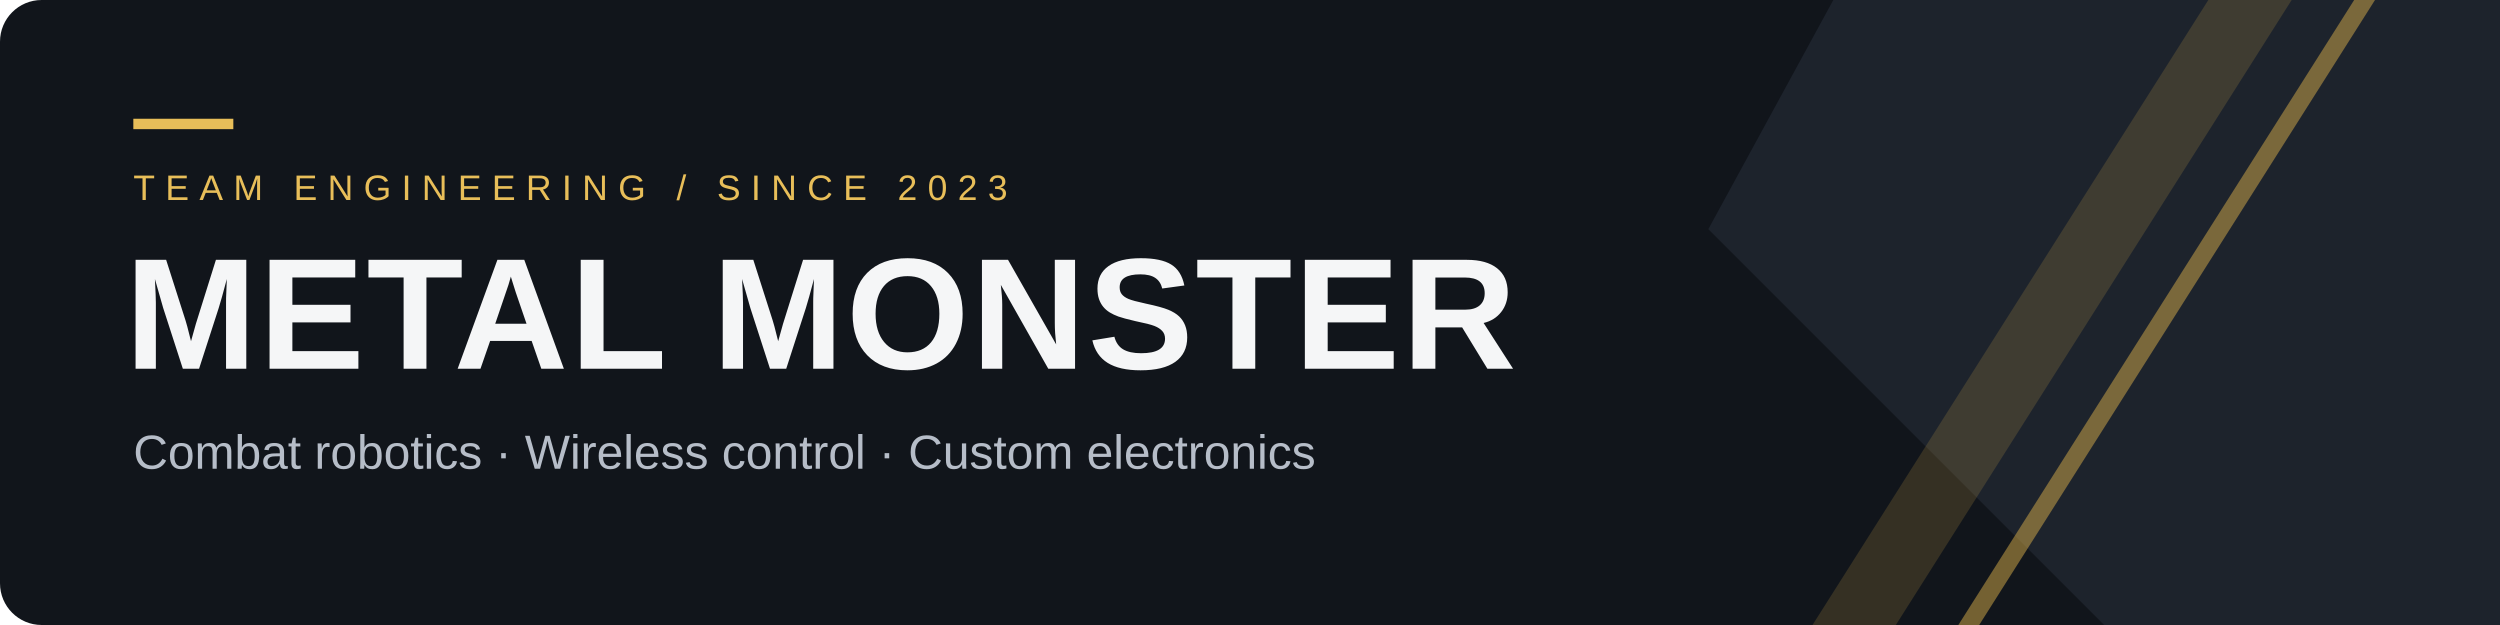
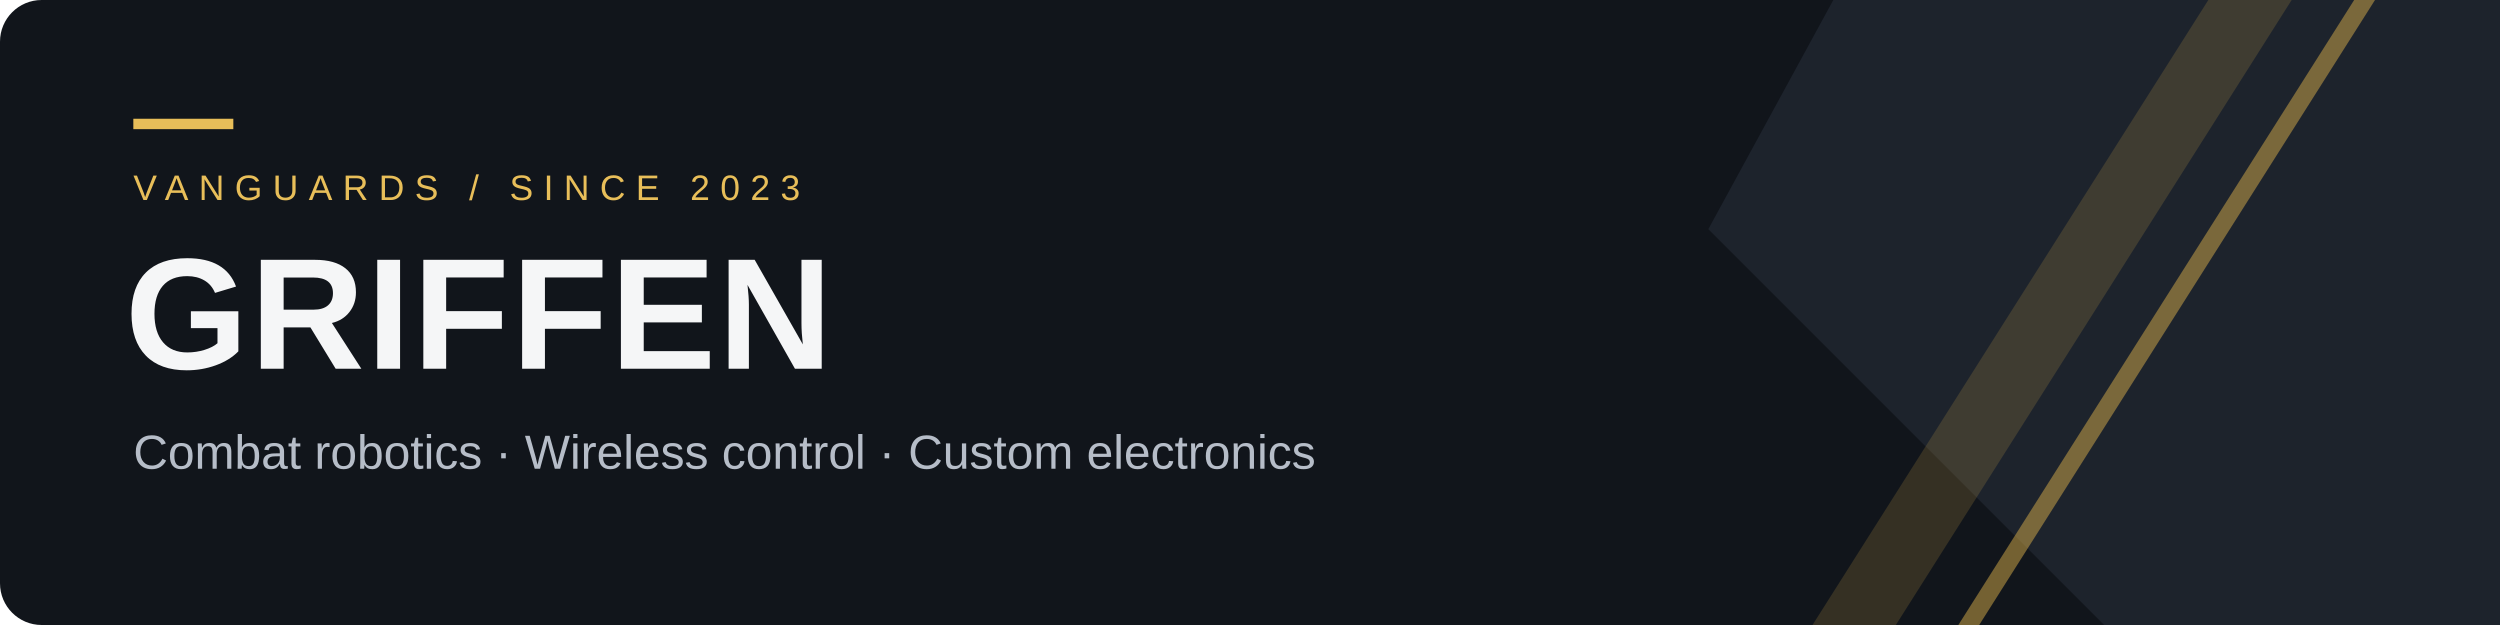
<svg xmlns="http://www.w3.org/2000/svg" width="1200" height="300" viewBox="0 0 1200 300" role="img" aria-labelledby="title desc">
  <rect width="1200" height="300" rx="20" fill="#11151b" />
  <path d="M880 0H1200V300H1010L820 110Z" fill="#1d232c" />
  <path d="M1060 0H1100L910 300H870Z" fill="#d8ad49" opacity=".18" />
  <path d="M1130 0H1140L950 300H940Z" fill="#d8ad49" opacity=".5" />
  <rect x="64" y="57" width="48" height="5" fill="#e8be59" />
-   <text x="64" y="96" fill="#e8be59" font-family="Arial,sans-serif" font-size="17" letter-spacing="5">TEAM ENGINEERING / SINCE 2023</text>
-   <text x="60" y="177" fill="#f5f6f7" font-family="Arial,sans-serif" font-size="76" font-weight="700" letter-spacing="1">METAL MONSTER</text>
+   <text x="64" y="96" fill="#e8be59" font-family="Arial,sans-serif" font-size="17" letter-spacing="5">VANGUARDS / SINCE 2023</text>
+   <text x="60" y="177" fill="#f5f6f7" font-family="Arial,sans-serif" font-size="76" font-weight="700" letter-spacing="1">GRIFFEN</text>
  <text x="64" y="225" fill="#b6bdc8" font-family="Arial,sans-serif" font-size="23">Combat robotics · Wireless control · Custom electronics</text>
</svg>
